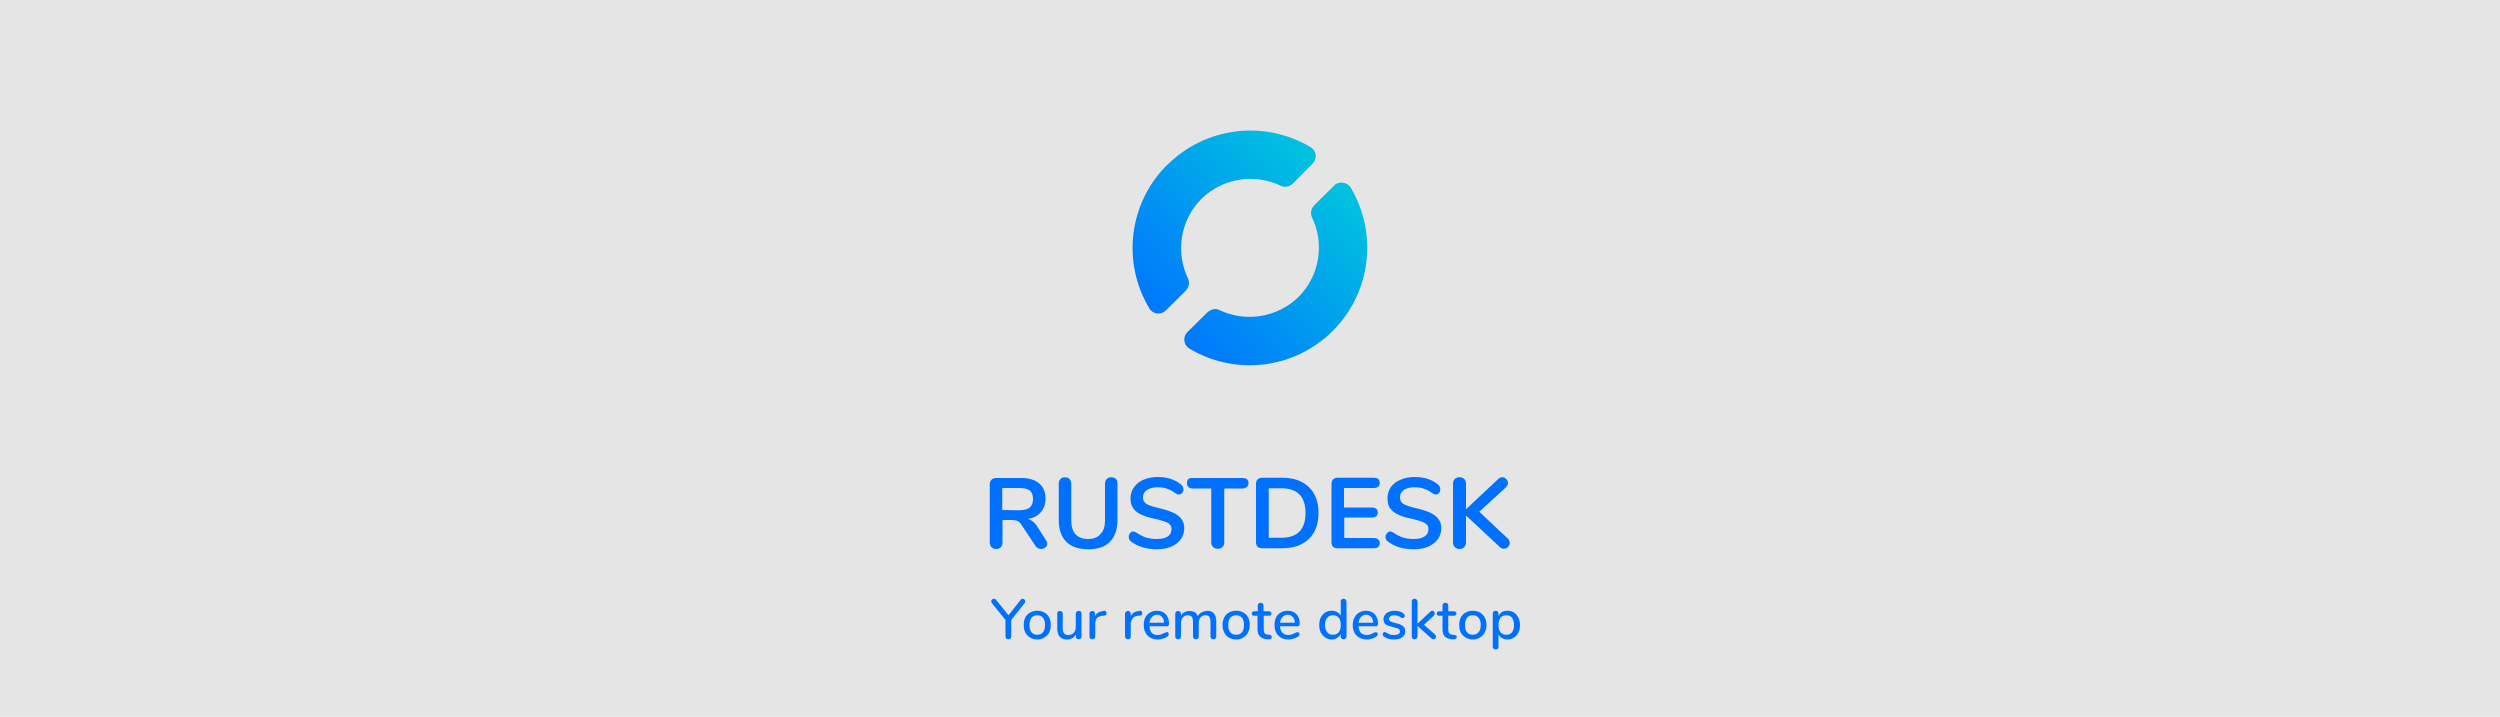
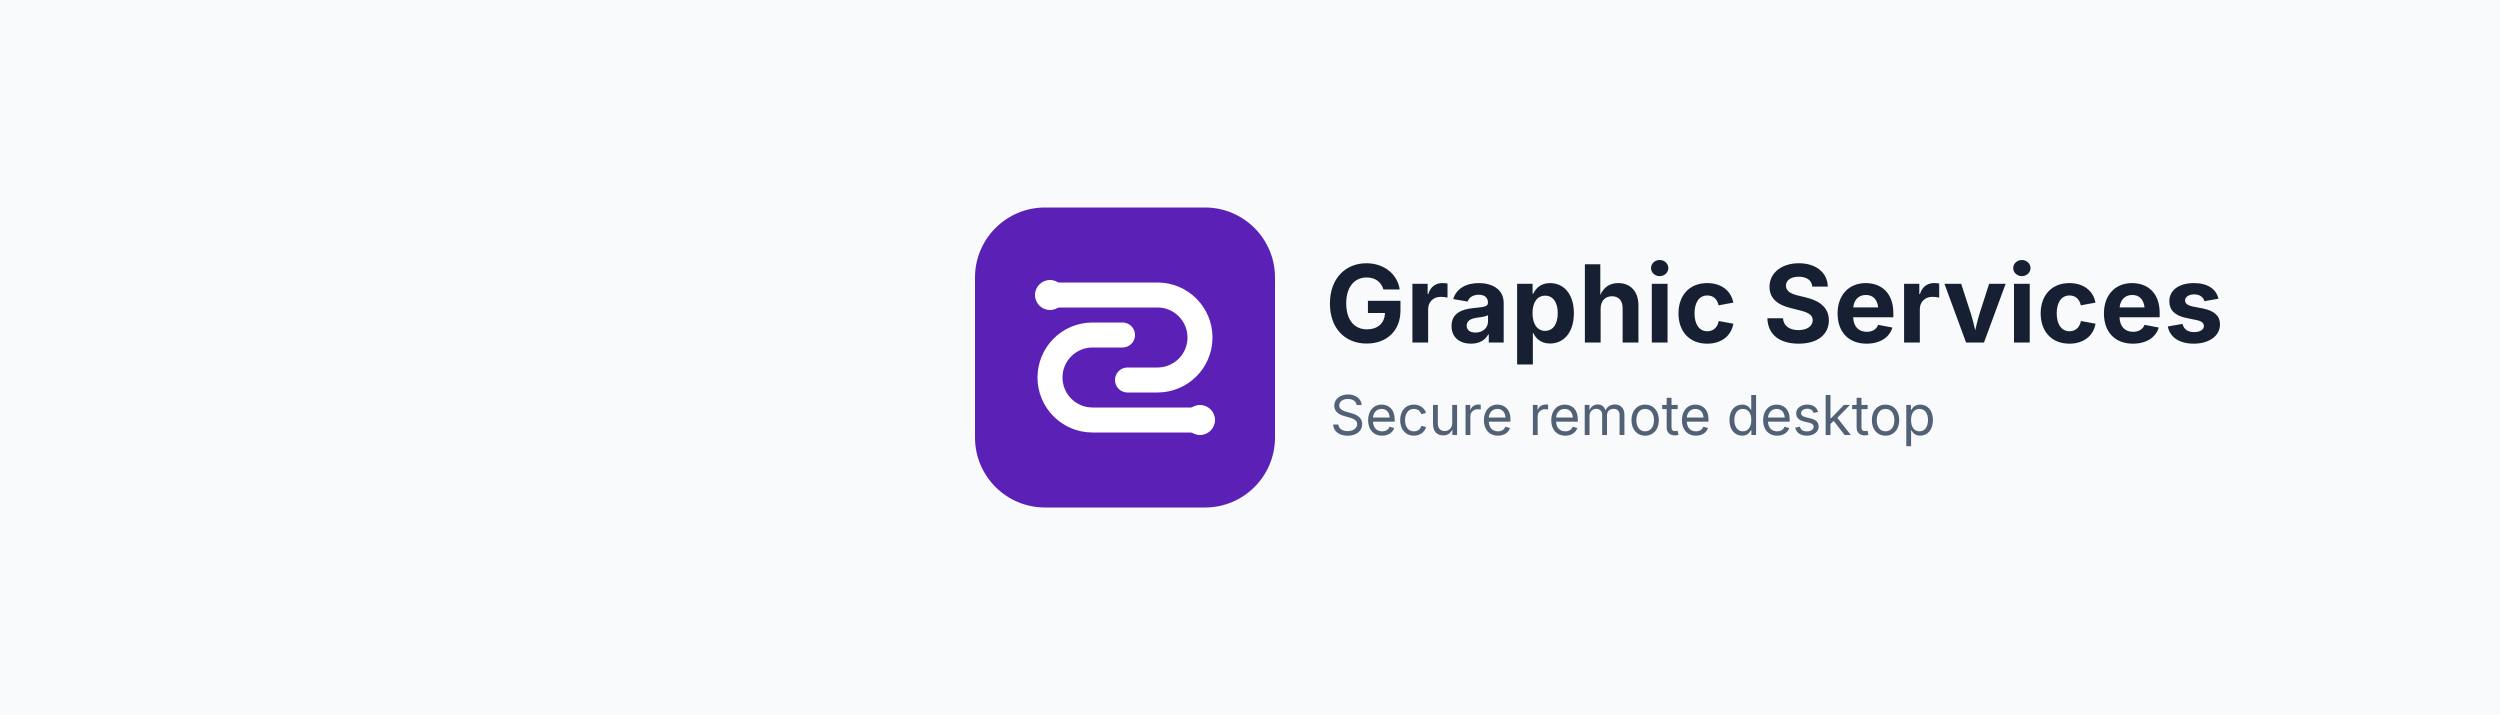
- <svg xmlns="http://www.w3.org/2000/svg" xmlns:xlink="http://www.w3.org/1999/xlink" xml:space="preserve" width="1000" height="286.6" style="clip-rule:evenodd;fill-rule:evenodd;stroke-linejoin:round;stroke-miterlimit:1.414">
-   <path d="M0 0h1000v286.6H0z" style="opacity:1;fill:#e5e5e5;fill-opacity:1;fill-rule:evenodd;stroke:none;stroke-width:.143px;stroke-linecap:butt;stroke-linejoin:miter;stroke-miterlimit:4;stroke-dasharray:none;stroke-dashoffset:0;stroke-opacity:1;marker:none" />
+ <svg xmlns="http://www.w3.org/2000/svg" width="1000" height="286" viewBox="0 0 1000 286">
  <defs>
-     <linearGradient xlink:href="#a" id="c" x1=".1" x2=".8" y1=".9" y2=".2" gradientTransform="matrix(94.00173 0 0 93.99768 453 52.2)" gradientUnits="userSpaceOnUse" />
-     <linearGradient id="a" x1=".1" x2=".8" y1=".9" y2=".2" gradientTransform="matrix(26.301 0 0 26.331 90.7 911.8)" gradientUnits="userSpaceOnUse">
-       <stop offset="0" stop-color="#004ba6" style="stop-color:#0071ff;stop-opacity:1" />
-       <stop offset="1" stop-color="#00bfe1" style="stop-color:#00bfe1;stop-opacity:1" />
+     <linearGradient id="brand" x1="405" y1="188" x2="495" y2="98" gradientUnits="userSpaceOnUse">
+       <stop stop-color="#5B21B6" />
+       <stop offset="1" stop-color="#06B6D4" />
    </linearGradient>
-     <path id="b" d="M412.8 154.2h247V204h-247z" />
  </defs>
-   <g style="clip-rule:evenodd;fill-rule:evenodd;stroke-linejoin:round;stroke-miterlimit:1.414">
-     <g style="font-size:40px;line-height:1.25;white-space:pre;shape-inside:url(#b);fill:#0071ff" transform="translate(-20 28.7)">
-       <path d="M438.4 187.4q.5.7.5 1.4 0 .9-.8 1.5-.7.6-1.7.6-.6 0-1.2-.3t-1-.9l-5.3-8q-.8-1.4-1.7-1.9-1-.5-2.4-.5H421v9q0 1.2-.7 1.9-.6.7-1.8.7-1.2 0-1.9-.7t-.7-2V165q0-1.2.7-1.8.7-.7 1.8-.7h10q4.8 0 7.3 2.2 2.5 2.1 2.5 6.1 0 3.3-1.9 5.4-1.8 2.1-5.2 2.7 1.2.3 2 1 1 .7 1.8 2zm-10.8-12q3 0 4.3-1.1 1.3-1.2 1.3-3.4 0-2.4-1.3-3.4-1.4-1-4.3-1h-6.7v8.8zm27.7 15.6q-5.8 0-8.8-3-3-3-3-8.8v-14.4q0-1.2.7-1.9.6-.7 1.8-.7 1.2 0 1.8.7.7.7.7 1.9v14.7q0 3.6 1.7 5.5 1.8 1.9 5 1.9 3.4 0 5-2 1.8-1.8 1.8-5.4v-14.7q0-1.2.7-1.9t1.8-.7q1.2 0 1.9.7.6.7.6 1.9v14.4q0 5.7-3 8.8-3 3-8.7 3zm27.4 0q-3 0-5.8-.8-2.7-.9-4.5-2.3-.9-.6-.9-1.9 0-.8.5-1.4.5-.7 1.2-.7t1.6.6q1.8 1.2 3.6 1.8 2 .6 4.2.6 3 0 4.5-1t1.5-3q0-1.6-1.4-2.4-1.5-.8-4.9-1.6-3.5-.7-5.7-1.7t-3.3-2.6q-1.1-1.5-1.1-4 0-2.4 1.4-4.4 1.4-2 3.8-3 2.6-1.1 5.7-1.1 5.7 0 9.3 3 .5.4.7.9.3.4.3 1 0 .9-.6 1.5-.4.6-1.1.6l-.8-.1-.9-.5q-1.6-1.2-3.2-1.7-1.5-.6-3.7-.6-2.7 0-4.3 1.1-1.6 1-1.6 3 0 1.7 1.4 2.6 1.4.8 4.8 1.6 3.5.8 5.7 1.8 2.3 1 3.4 2.5 1.2 1.5 1.2 3.8 0 2.5-1.4 4.4-1.3 1.9-3.9 3-2.4 1-5.7 1zm24.4-.2q-1.2 0-1.9-.7t-.7-1.8v-21.6h-7.3q-2.4 0-2.4-2.2t2.4-2H517q2.4 0 2.4 2t-2.4 2.2h-7.3v21.6q0 1.1-.7 1.8t-1.9.7zm17.8-.2q-1.2 0-1.9-.6-.6-.7-.6-1.8v-23.3q0-1.2.6-1.8.7-.7 1.9-.7h8q6.8 0 10.6 3.7 3.9 3.7 3.9 10.4t-3.9 10.4q-3.8 3.7-10.7 3.7zm7.6-4.2q9.7 0 9.7-9.9t-9.7-9.9h-5v19.8zm22.5 4.2q-1.1 0-1.8-.6-.6-.7-.6-1.8v-23.3q0-1.2.6-1.8.7-.7 1.8-.7h14.5q1.1 0 1.8.5.6.6.6 1.5 0 1-.6 1.6-.7.5-1.8.5h-11.9v7.8h11q1.2 0 1.9.5.6.5.6 1.5t-.6 1.5-1.8.5h-11v8.2h11.8q1.1 0 1.8.6.6.5.6 1.5t-.6 1.5-1.8.5zm30.5.4q-3.1 0-5.9-.8-2.7-.9-4.4-2.3-1-.6-1-1.9 0-.8.6-1.4.5-.7 1.2-.7t1.6.6q1.7 1.2 3.6 1.8 1.9.6 4.2.6 2.9 0 4.4-1 1.6-1 1.6-3 0-1.6-1.5-2.4-1.4-.8-4.8-1.6-3.5-.7-5.7-1.7t-3.4-2.6q-1-1.5-1-4 0-2.4 1.3-4.4 1.4-2 3.9-3 2.5-1.1 5.6-1.1 5.8 0 9.4 3 .5.4.7.9.2.4.2 1 0 .9-.5 1.5t-1.2.6l-.7-.1-.9-.5q-1.6-1.2-3.2-1.7-1.5-.6-3.8-.6-2.7 0-4.3 1.1-1.5 1-1.5 3 0 1.7 1.4 2.6 1.4.8 4.7 1.6 3.6.8 5.8 1.8 2.2 1 3.4 2.5 1.2 1.5 1.2 3.8 0 2.5-1.4 4.4-1.4 1.9-3.9 3-2.5 1-5.7 1zm37.6-4.3q.8.8.8 1.8 0 .9-.7 1.6-.7.7-1.6.7-1 0-1.9-.9l-13.3-12.4v10.8q0 1.1-.7 1.8-.7.8-1.9.8t-1.9-.8q-.7-.7-.7-1.8v-23.5q0-1.2.7-1.9t1.9-.7q1.2 0 1.9.7t.7 1.9V175l12.9-12.1q.7-.7 1.6-.7 1 0 1.6.7.7.7.7 1.6t-.8 1.7l-10.7 9.8z" aria-label="RUSTDESK" style="font-weight:700;font-family:Nunito;-inkscape-font-specification:&quot;Nunito Bold&quot;" />
-     </g>
-     <g style="font-size:22.667px;line-height:1.25;fill:#0071ff">
-       <path d="M390.8 212.4q.3-.4.7-.4.5 0 .8.3.3.4.3.8t-.3.7l-5.3 6.7v6.5q0 .6-.4 1-.3.2-.8.2t-.8-.3q-.3-.3-.3-.9v-6.5l-5.4-6.7q-.3-.3-.3-.7 0-.5.3-.8.4-.3.8-.3.5 0 .8.4l5 6.2zm6.6 15.9q-1.6 0-2.9-.8-1.2-.7-1.9-2-.6-1.3-.6-3t.6-3q.7-1.3 2-2 1.2-.7 2.8-.7t2.8.7q1.3.7 2 2 .6 1.3.6 3t-.6 3q-.7 1.3-2 2-1.2.8-2.8.8zm0-1.9q1.5 0 2.3-1 .8-1 .8-2.9t-.8-2.9q-.8-1-2.3-1t-2.3 1q-.8 1-.8 3 0 1.8.8 2.8.8 1 2.3 1zm16.5-9.6q.6 0 .9.3.3.3.3.8v9.2q0 .5-.3.8-.4.3-.9.3t-.8-.3q-.2-.3-.2-.7v-.9q-.6 1-1.5 1.5-1 .5-2 .5-4 0-4-4.5V218q0-.5.2-.8.3-.3.9-.3.5 0 .8.3.3.3.3.8v5.9q0 1.3.6 2 .5.6 1.6.6 1.4 0 2.2-.9.8-.8.8-2.3V218q0-.5.3-.8.3-.3.8-.3zm10.2 0q1 0 1 1 0 .4-.2.7-.2.2-.9.3h-.6q-1.5.2-2.2 1-.6 1-.6 2.1v5.2q0 .6-.4.8-.3.3-.8.3t-.8-.3q-.3-.2-.3-.8V218q0-.5.3-.8.3-.3.8-.3t.8.3q.3.3.3.8v1q.4-1 1.3-1.5t2-.6zm14.3 0q1 0 1 1 0 .4-.2.7l-.9.3h-.7q-1.4.2-2 1-.8 1-.8 2.1v5.2q0 .6-.3.8-.3.3-.8.3t-.8-.3q-.4-.2-.4-.8V218q0-.5.4-.8.3-.3.8-.3t.8.3q.3.3.3.8v1q.4-1 1.3-1.5.8-.5 2-.6zm10.9 8.5q.3 0 .5.3.2.2.2.6 0 .6-.8 1.1-.8.5-1.8.7-.9.3-1.7.3-2.7 0-4.2-1.6-1.5-1.5-1.5-4.2 0-1.7.6-3 .7-1.3 2-2 1.1-.7 2.7-.7 2.2 0 3.5 1.4 1.3 1.4 1.3 3.8 0 1-.8 1h-7q.2 3.5 3.3 3.5.9 0 1.5-.3l1.3-.6.4-.1.5-.2zm-4-6.9q-1.3 0-2 .9-.9.8-1 2.3h5.8q0-1.5-.8-2.3-.7-.9-2-.9zm20-1.6q3.7 0 3.7 4.4v6q0 .4-.3.7-.3.3-.8.3t-.9-.3q-.3-.3-.3-.8v-5.9q0-1.3-.5-2-.5-.6-1.5-.6-1.3 0-2 .9-.7.8-.7 2.3v5.3q0 .5-.3.8-.4.3-.9.3t-.8-.3q-.3-.3-.3-.8v-5.9q0-1.3-.5-2-.5-.6-1.6-.6-1.2 0-2 .9-.7.8-.7 2.3v5.3q0 .5-.3.8-.3.3-.8.3t-.9-.3q-.3-.3-.3-.8V218q0-.5.3-.8.4-.3.9-.3.4 0 .7.3.4.3.4.8v.8q.5-1 1.3-1.4 1-.5 2-.5 1.3 0 2.2.5.8.5 1.2 1.6.5-1 1.5-1.5 1-.6 2.2-.6zm11.7 11.5q-1.7 0-3-.8-1.2-.7-1.8-2-.7-1.3-.7-3t.7-3q.6-1.3 1.9-2 1.2-.7 2.9-.7t2.8.7q1.3.7 2 2 .6 1.3.6 3t-.7 3q-.6 1.3-1.9 2-1.2.8-2.8.8zm0-1.9q1.5 0 2.3-1 .8-1 .8-2.9t-.8-2.9q-.9-1-2.3-1t-2.4 1q-.8 1-.8 3 0 1.8.8 2.8.8 1 2.4 1zm13.3 0q.5.1.7.3.2.2.2.6 0 .5-.3.7-.4.3-1 .2h-.7q-1.8-.2-2.7-1.1-1-1-1-3v-5.3h-1.3q-1 0-1-.9 0-.4.3-.6.3-.3.7-.3h1.4v-2.3q0-.5.3-.8.3-.3.8-.3t.9.3q.3.3.3.8v2.3h2.2q.5 0 .7.3.3.2.3.6 0 .4-.3.7-.2.2-.7.2H488v5.5q0 1 .4 1.6.5.4 1.4.5zm11.2-1q.4 0 .6.2.2.2.2.6 0 .6-.8 1.1-.8.5-1.8.7-1 .3-1.8.3-2.6 0-4.1-1.6-1.5-1.5-1.5-4.2 0-1.7.6-3 .7-1.3 1.9-2t2.8-.7q2.2 0 3.5 1.4 1.3 1.4 1.3 3.8 0 1-.9 1h-7q.3 3.5 3.4 3.5.9 0 1.5-.3l1.3-.6.3-.1.5-.2zm-3.9-7q-1.3 0-2.1.9-.8.8-1 2.3h5.9q0-1.5-.8-2.3-.7-.9-2-.9zm22.3-6.4q.5 0 .8.3.4.3.4.8v14q0 .5-.4.8-.3.3-.8.3t-.8-.3q-.3-.3-.3-.8v-1q-.5 1-1.5 1.6-1 .6-2.2.6-1.4 0-2.5-.8-1.1-.7-1.8-2-.6-1.3-.6-3 0-1.8.6-3 .7-1.3 1.8-2 1-.7 2.5-.7 1.3 0 2.2.5 1 .5 1.5 1.5V213q0-.4.3-.7.3-.3.8-.3zm-4.2 14.4q1.5 0 2.3-1 .8-1 .8-2.9t-.8-2.9q-.8-1-2.3-1t-2.3 1q-.9 1-.9 2.9 0 1.8.9 2.9.8 1 2.3 1zm17.2-1q.3 0 .5.2t.2.6q0 .6-.8 1.1-.8.5-1.7.7-1 .3-1.8.3-2.6 0-4.2-1.6-1.5-1.5-1.5-4.2 0-1.7.7-3t1.9-2q1.2-.7 2.7-.7 2.2 0 3.5 1.4 1.3 1.4 1.3 3.8 0 1-.8 1h-7q.2 3.5 3.4 3.5.8 0 1.4-.3.7-.2 1.3-.6l.4-.1.5-.2zm-4-7q-1.2 0-2 .9-.8.8-1 2.3h5.9q-.1-1.5-.8-2.3-.7-.9-2-.9zm11.2 9.9q-2.3 0-3.8-1-.4-.2-.6-.5l-.1-.6q0-.4.2-.6.2-.3.5-.3t1 .4l1.2.6q.7.2 1.7.2t1.7-.4q.6-.4.6-1 0-.5-.3-.8-.2-.3-.8-.5l-1.7-.5q-2-.4-3-1.1-.8-.8-.8-2 0-1 .6-1.8t1.6-1.2q1-.4 2.2-.4 1 0 1.8.2.9.2 1.5.7.8.5.8 1.1 0 .4-.3.7-.2.2-.5.2h-.4q-.2 0-.5-.4l-1.2-.5q-.5-.2-1.3-.2-1 0-1.5.4-.6.4-.6 1 0 .7.5 1 .6.4 2 .7 1.6.3 2.4.8.9.4 1.2 1 .4.6.4 1.5 0 1.5-1.2 2.4-1.2.9-3.3.9zm16.4-2q.4.3.4.8t-.3.8q-.3.3-.7.3-.5 0-.8-.3l-5.6-5v4.2q0 .5-.4.8-.3.3-.8.3t-.8-.3q-.3-.3-.3-.8v-14q0-.5.3-.8.3-.3.8-.3t.8.3q.4.3.4.8v8.9l5.1-4.8q.4-.4.8-.4t.7.3q.3.4.3.8t-.3.8l-4 3.7zm7.7.2q.5 0 .7.2.3.2.3.6 0 .5-.4.7-.3.3-1 .2h-.6q-1.9-.2-2.8-1.1-.9-1-.9-3v-5.3h-1.3q-1 0-1-.9 0-.4.2-.6.3-.3.8-.3h1.3v-2.3q0-.5.3-.8.3-.3.9-.3.5 0 .8.3.3.3.3.8v2.3h2.3q.4 0 .7.3.3.2.3.6 0 .4-.3.7-.3.2-.7.2h-2.3v5.5q0 1 .4 1.6.5.4 1.4.5zm7.4 1.8q-1.6 0-2.8-.8-1.3-.7-2-2-.6-1.3-.6-3t.6-3q.7-1.3 2-2 1.2-.7 2.8-.7t2.9.7q1.2.7 1.9 2t.7 3q0 1.7-.7 3t-2 2q-1.1.8-2.8.8zm0-1.9q1.5 0 2.3-1 .9-1 .9-2.9t-.9-2.9q-.8-1-2.3-1t-2.3 1q-.8 1-.8 3 0 1.8.8 2.8.8 1 2.3 1zm14-9.6q1.4 0 2.5.7t1.7 2q.7 1.3.7 3 0 1.8-.6 3t-1.8 2q-1.1.8-2.6.8-1.2 0-2.2-.6-.9-.5-1.4-1.5v5q0 .5-.3.8-.3.3-.8.3t-.9-.3q-.3-.3-.3-.8v-13.3q0-.5.3-.8.3-.3.9-.3.5 0 .8.3.3.3.3.8v1q.5-1 1.4-1.6 1-.5 2.2-.5zm-.6 9.6q1.5 0 2.3-1 .8-1 .8-2.8 0-2-.8-3t-2.3-1q-1.5 0-2.3 1-.8 1-.8 3 0 1.8.8 2.8.8 1 2.3 1z" aria-label="Your remote desktop" style="font-weight:600;font-family:Nunito;-inkscape-font-specification:&quot;Nunito Semi-Bold&quot;" transform="translate(17.5 27.5)" />
-     </g>
+   <rect width="1000" height="286" fill="#F8FAFC" />
+   <g transform="translate(390 83)">
+     <rect width="120" height="120" rx="28" fill="url(#brand)" />
+     <path d="M30 35h43a17 17 0 0 1 0 34H61M90 85H47a17 17 0 0 1 0-34h12" fill="none" stroke="#fff" stroke-width="10" stroke-linecap="round" />
+     <circle cx="30" cy="35" r="6" fill="#fff" />
+     <circle cx="90" cy="85" r="6" fill="#fff" />
  </g>
-   <path fill="url(#b)" d="m533.7 74.2-7.7 7.6c-1.4 1.3-2 3.2-1.3 4.9a28 28 0 0 1-5.2 32 28.1 28.1 0 0 1-32 5.2c-1.7-.7-3.5 0-4.7 1.2l-7.9 7.8a4.2 4.2 0 0 0 .8 6.5 47 47 0 0 0 64.6-64.3 4.2 4.2 0 0 0-3-2 4.2 4.2 0 0 0-3.6 1zM467 65.8a46.9 46.9 0 0 0-7.3 57.5 4.2 4.2 0 0 0 6.6.9l7.7-7.6c1.4-1.3 2-3.2 1.3-5a28 28 0 0 1 5.2-32 28.1 28.1 0 0 1 32-5.2c1.6.7 3.5.1 4.7-1l7.9-8a4.2 4.2 0 0 0-.8-6.5 47 47 0 0 0-57.4 7.1z" style="isolation:isolate;fill:url(#c);stroke-width:.988" />
+   <text x="530" y="137" fill="#172033" font-family="Inter, Arial, sans-serif" font-size="43" font-weight="700">Graphic Services</text>
+   <text x="532" y="174" fill="#526176" font-family="Inter, Arial, sans-serif" font-size="22">Secure remote desktop</text>
</svg>
